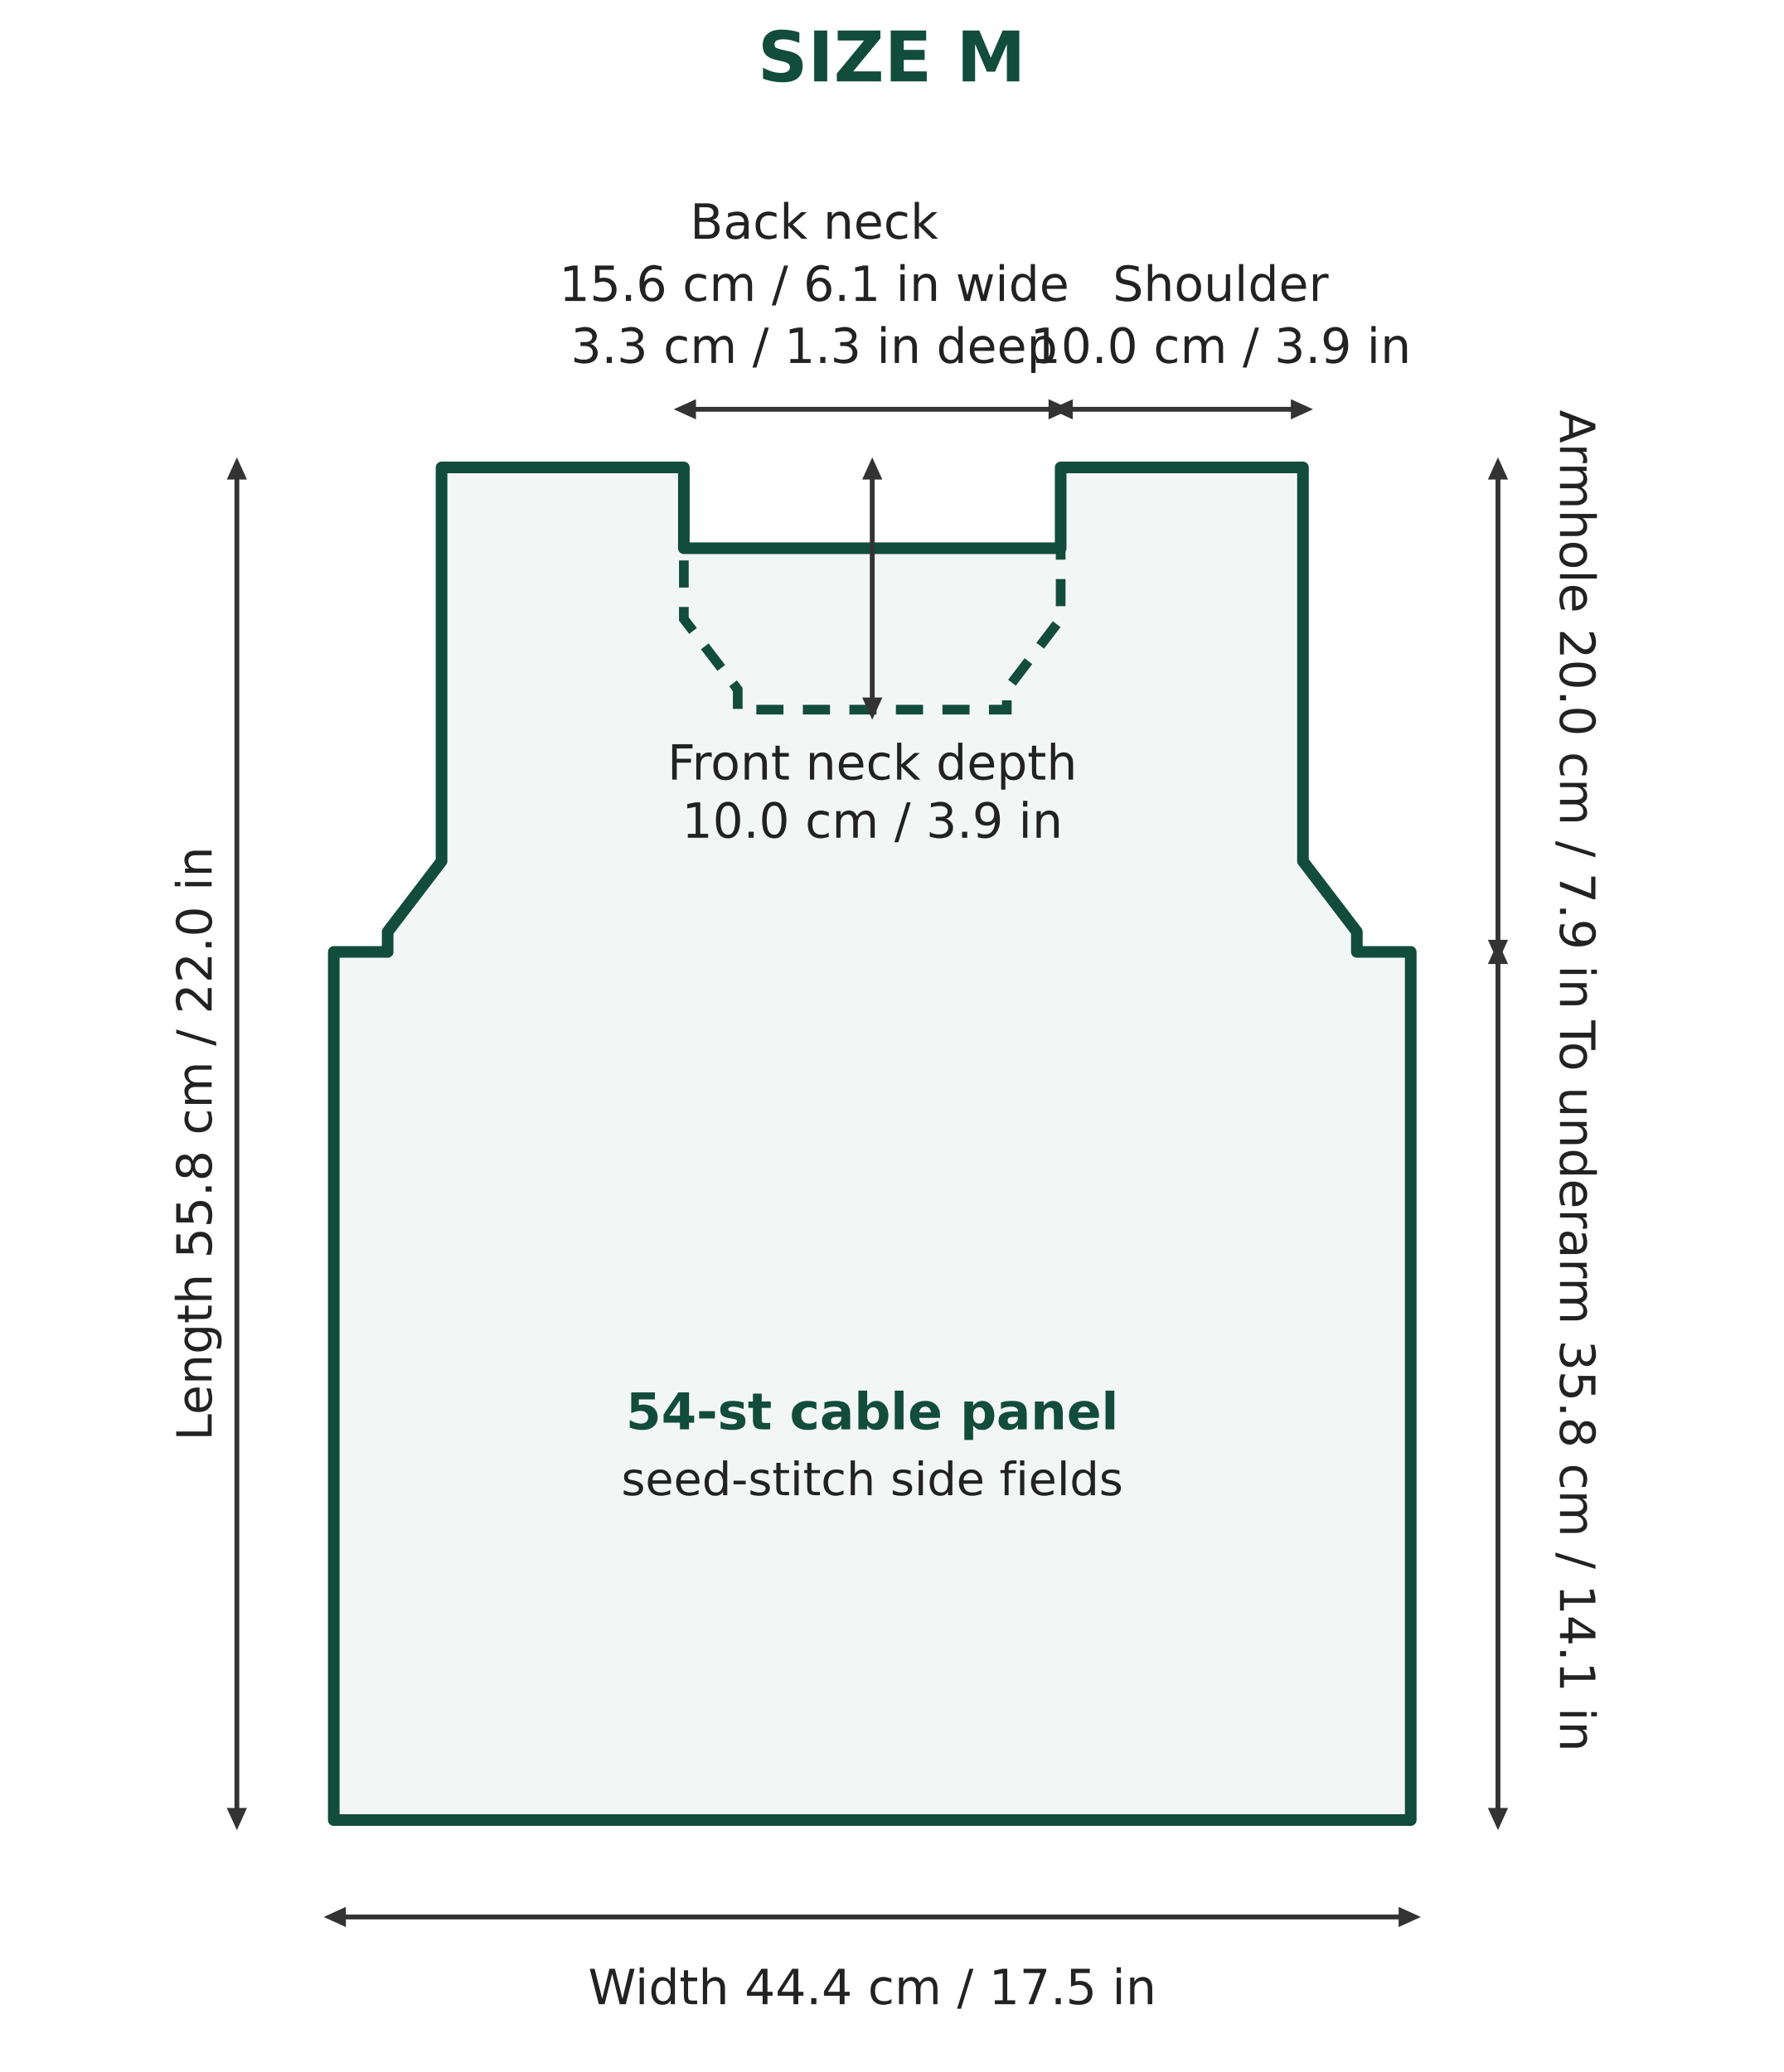
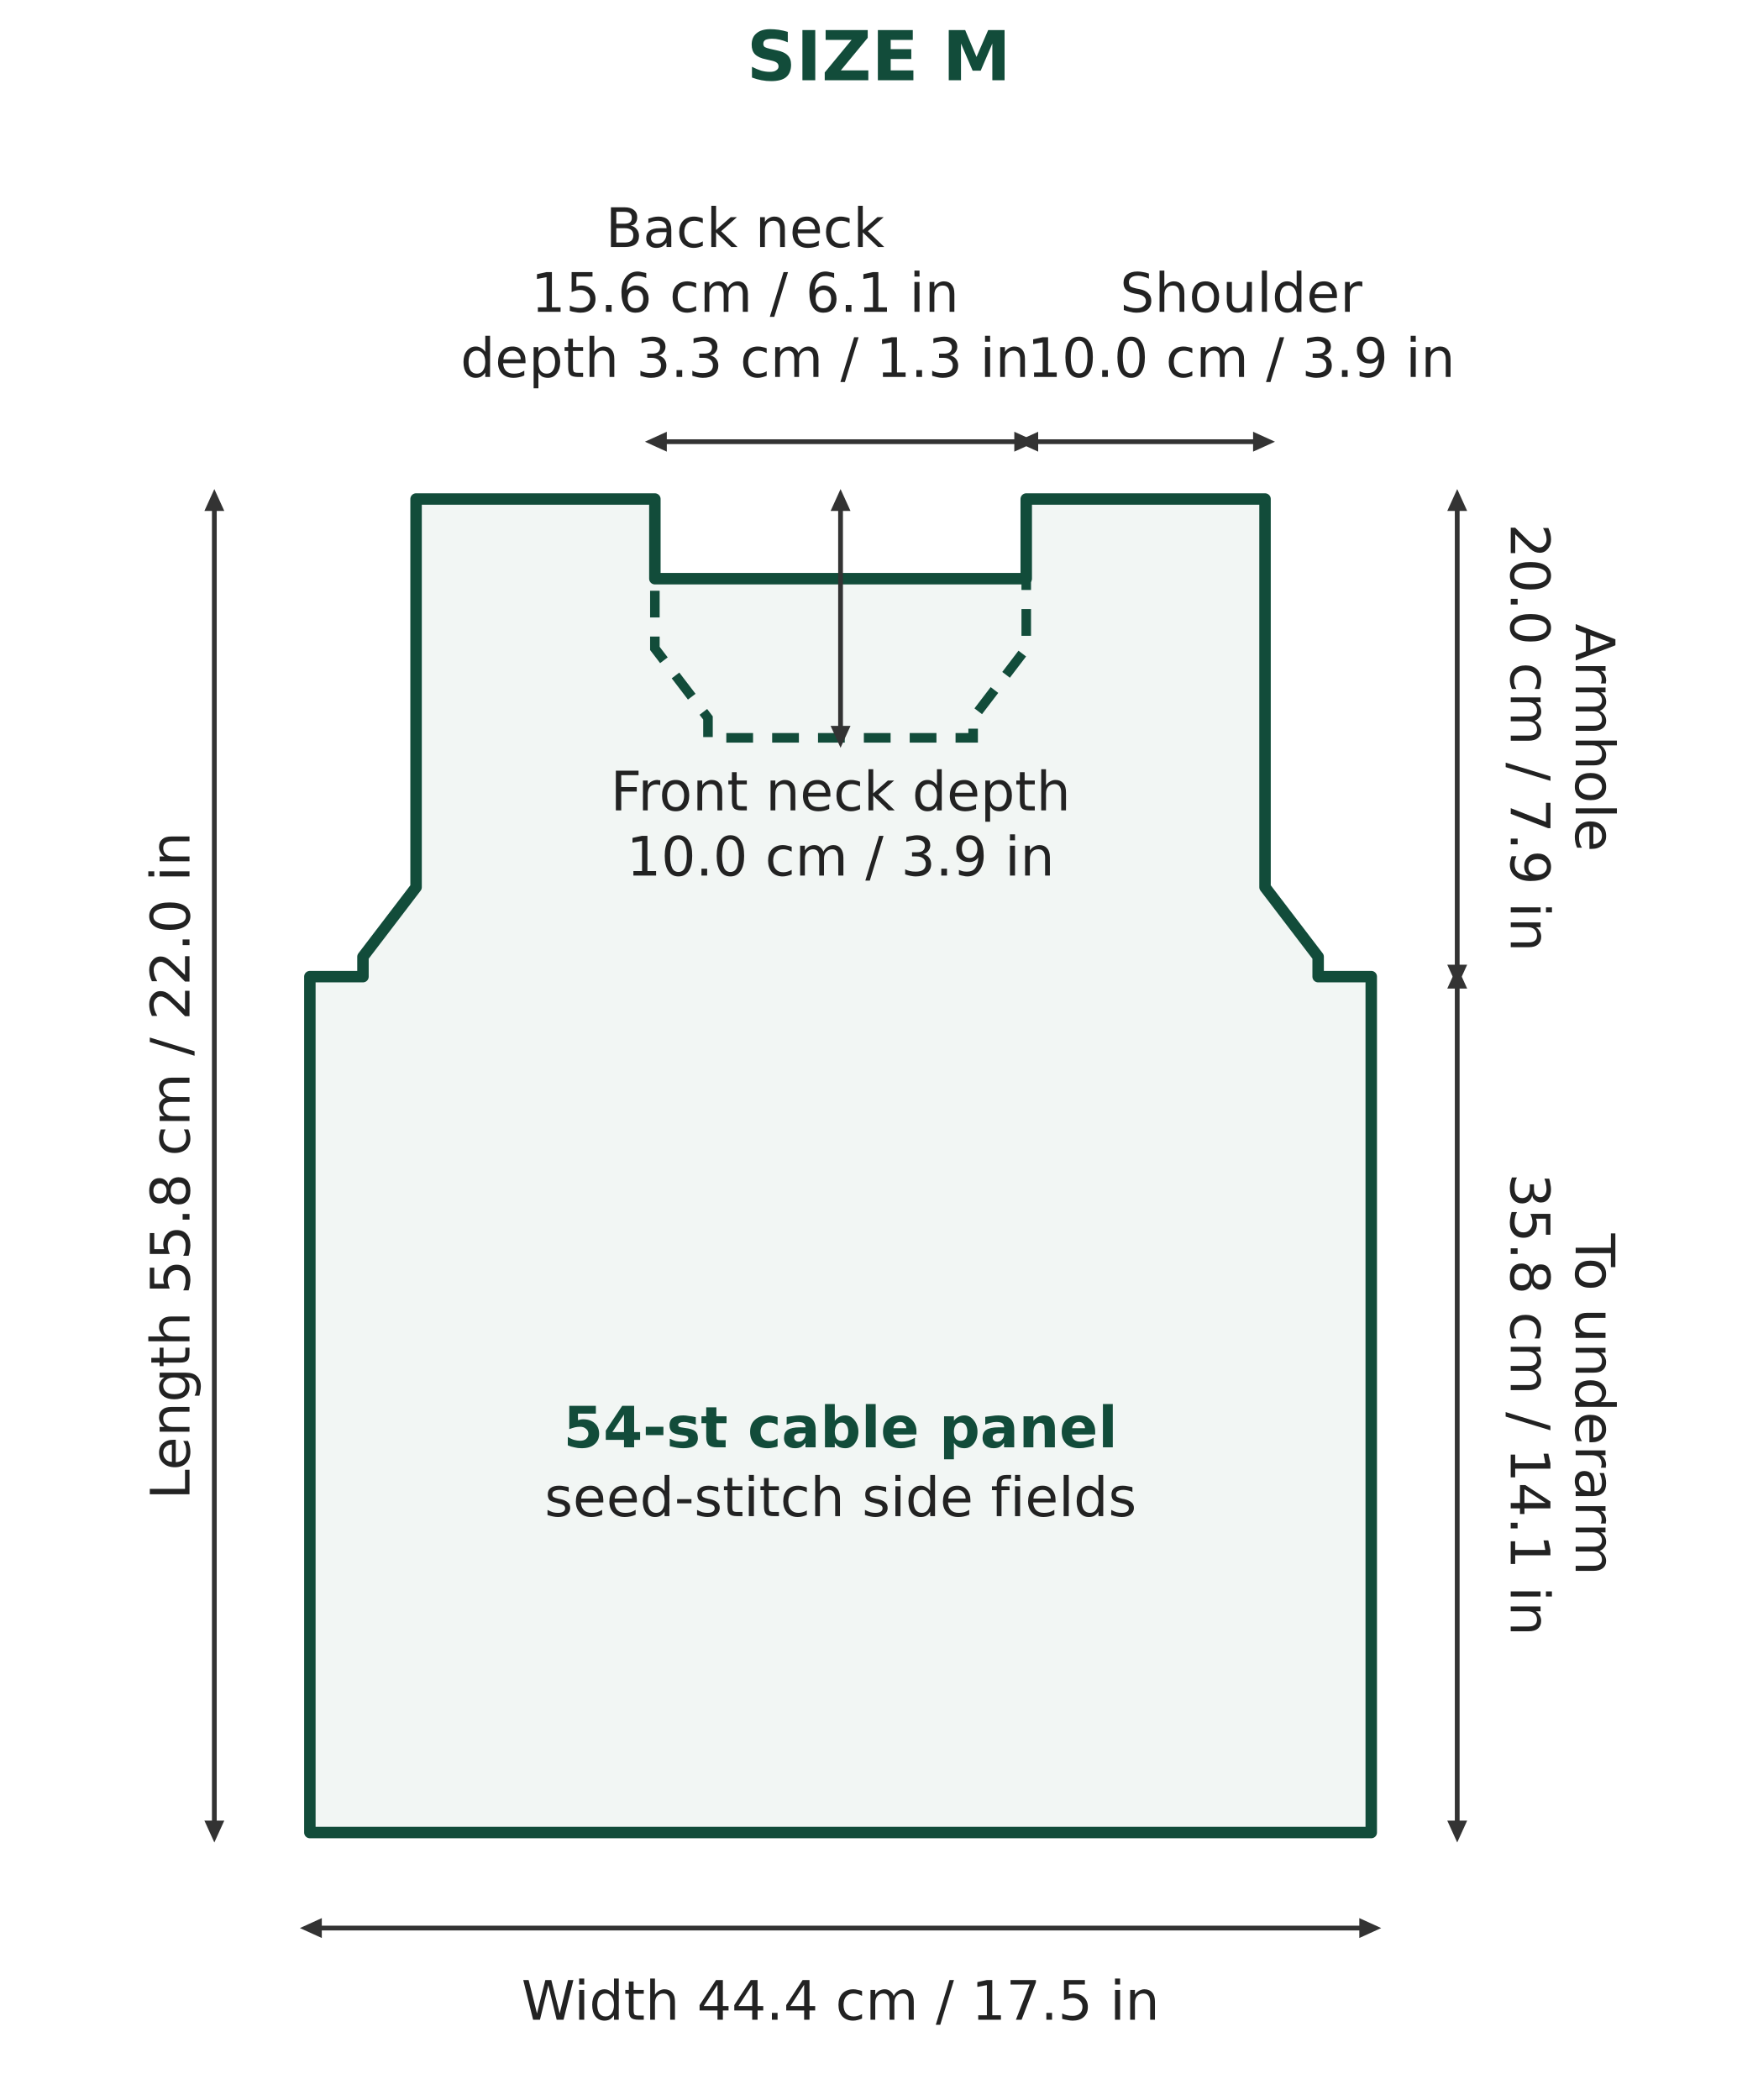
- <svg xmlns="http://www.w3.org/2000/svg" width="92mm" height="106.92mm" viewBox="0 0 92 106.92">
+ <svg xmlns="http://www.w3.org/2000/svg" width="92mm" height="109.92mm" viewBox="0 0 92 109.92">
  <defs>
    <marker id="a" viewBox="0 0 6 6" refX="3" refY="3" markerWidth="5" markerHeight="5" orient="auto-start-reverse">
      <path d="M0,0.5 L5.5,3 L0,5.5 z" fill="#333" />
    </marker>
  </defs>
-   <polygon points="17.22,93.92 72.78,93.92 72.78,49.12 70,49.12 70,48.08 67.22,44.44 67.22,24.12 54.72,24.12 54.72,28.29 35.28,28.29 35.28,24.12 22.78,24.12 22.78,44.44 20,48.08 20,49.12 17.22,49.12" fill="#f2f6f4" stroke="#124c3a" stroke-width="0.6" stroke-linejoin="round" />
-   <polyline points="35.28,24.12 35.28,31.94 38.06,35.58 38.06,36.62 51.94,36.62 51.94,35.58 54.72,31.94 54.72,24.12" fill="none" stroke="#124c3a" stroke-width="0.5" stroke-dasharray="1.4,1" />
-   <line x1="17.22" y1="98.92" x2="72.78" y2="98.92" stroke="#333" stroke-width="0.25" marker-start="url(#a)" marker-end="url(#a)" />
-   <text x="45" y="103.42" font-family="Carlito, 'DejaVu Sans', sans-serif" font-size="2.5" text-anchor="middle" font-weight="normal" fill="#222">Width 44.4 cm / 17.5 in</text>
-   <line x1="12.22" y1="93.92" x2="12.22" y2="24.12" stroke="#333" stroke-width="0.25" marker-start="url(#a)" marker-end="url(#a)" />
-   <text x="10.92" y="59.02" font-family="Carlito, 'DejaVu Sans', sans-serif" font-size="2.5" text-anchor="middle" font-weight="normal" fill="#222" transform="rotate(-90 10.92 59.02)">Length 55.8 cm / 22.0 in</text>
-   <line x1="77.28" y1="93.92" x2="77.28" y2="49.12" stroke="#333" stroke-width="0.25" marker-start="url(#a)" marker-end="url(#a)" />
-   <text x="80.48" y="71.52" font-family="Carlito, 'DejaVu Sans', sans-serif" font-size="2.5" text-anchor="middle" font-weight="normal" fill="#222" transform="rotate(90 80.48 71.52)">To underarm 35.8 cm / 14.1 in</text>
-   <line x1="77.28" y1="49.12" x2="77.28" y2="24.12" stroke="#333" stroke-width="0.25" marker-start="url(#a)" marker-end="url(#a)" />
-   <text x="80.48" y="36.62" font-family="Carlito, 'DejaVu Sans', sans-serif" font-size="2.5" text-anchor="middle" font-weight="normal" fill="#222" transform="rotate(90 80.48 36.62)">Armhole 20.0 cm / 7.9 in</text>
-   <line x1="54.72" y1="21.12" x2="67.22" y2="21.12" stroke="#333" stroke-width="0.25" marker-start="url(#a)" marker-end="url(#a)" />
-   <text x="62.97" y="15.53" font-family="Carlito, 'DejaVu Sans', sans-serif" font-size="2.5" text-anchor="middle" font-weight="normal" fill="#222">Shoulder</text>
-   <text x="62.97" y="18.73" font-family="Carlito, 'DejaVu Sans', sans-serif" font-size="2.5" text-anchor="middle" font-weight="normal" fill="#222">10.0 cm / 3.9 in</text>
-   <line x1="35.28" y1="21.12" x2="54.72" y2="21.12" stroke="#333" stroke-width="0.25" marker-start="url(#a)" marker-end="url(#a)" />
-   <text x="42" y="12.32" font-family="Carlito, 'DejaVu Sans', sans-serif" font-size="2.5" text-anchor="middle" font-weight="normal" fill="#222">Back neck</text>
-   <text x="42" y="15.53" font-family="Carlito, 'DejaVu Sans', sans-serif" font-size="2.5" text-anchor="middle" font-weight="normal" fill="#222">15.6 cm / 6.1 in wide</text>
-   <text x="42" y="18.73" font-family="Carlito, 'DejaVu Sans', sans-serif" font-size="2.5" text-anchor="middle" font-weight="normal" fill="#222">3.3 cm / 1.3 in deep</text>
-   <line x1="45" y1="24.12" x2="45" y2="36.62" stroke="#333" stroke-width="0.25" marker-start="url(#a)" marker-end="url(#a)" />
-   <text x="45" y="40.23" font-family="Carlito, 'DejaVu Sans', sans-serif" font-size="2.5" text-anchor="middle" font-weight="normal" fill="#222">Front neck depth</text>
-   <text x="45" y="43.23" font-family="Carlito, 'DejaVu Sans', sans-serif" font-size="2.5" text-anchor="middle" font-weight="normal" fill="#222">10.0 cm / 3.9 in</text>
-   <text x="45" y="73.76" font-family="Carlito, 'DejaVu Sans', sans-serif" font-size="2.62" text-anchor="middle" font-weight="bold" fill="#124c3a">54-st cable panel</text>
-   <text x="45" y="77.16" font-family="Carlito, 'DejaVu Sans', sans-serif" font-size="2.38" text-anchor="middle" font-weight="normal" fill="#222">seed-stitch side fields</text>
-   <text x="46" y="4.2" font-family="Carlito, 'DejaVu Sans', sans-serif" font-size="3.6" text-anchor="middle" font-weight="bold" fill="#124c3a">SIZE M</text>
+   <polygon points="16.22,95.92 71.78,95.92 71.78,51.12 69,51.12 69,50.08 66.22,46.44 66.22,26.12 53.72,26.12 53.72,30.29 34.28,30.29 34.28,26.12 21.78,26.12 21.78,46.44 19,50.08 19,51.12 16.22,51.12" fill="#f2f6f4" stroke="#124c3a" stroke-width="0.6" stroke-linejoin="round" />
+   <polyline points="34.28,26.12 34.28,33.94 37.06,37.58 37.06,38.62 50.94,38.62 50.94,37.58 53.72,33.94 53.72,26.12" fill="none" stroke="#124c3a" stroke-width="0.5" stroke-dasharray="1.4,1" />
+   <line x1="16.22" y1="100.92" x2="71.78" y2="100.92" stroke="#333" stroke-width="0.25" marker-start="url(#a)" marker-end="url(#a)" />
+   <text x="44" y="105.72" font-family="Carlito, 'DejaVu Sans', sans-serif" font-size="2.85" text-anchor="middle" font-weight="normal" fill="#222" style="font-variant-ligatures:none">Width 44.4 cm / 17.5 in</text>
+   <line x1="11.22" y1="95.92" x2="11.22" y2="26.12" stroke="#333" stroke-width="0.25" marker-start="url(#a)" marker-end="url(#a)" />
+   <text x="9.92" y="61.02" font-family="Carlito, 'DejaVu Sans', sans-serif" font-size="2.85" text-anchor="middle" font-weight="normal" fill="#222" style="font-variant-ligatures:none" transform="rotate(-90 9.92 61.02)">Length 55.8 cm / 22.0 in</text>
+   <line x1="76.28" y1="95.92" x2="76.28" y2="51.12" stroke="#333" stroke-width="0.25" marker-start="url(#a)" marker-end="url(#a)" />
+   <text x="82.48" y="73.52" font-family="Carlito, 'DejaVu Sans', sans-serif" font-size="2.85" text-anchor="middle" font-weight="normal" fill="#222" style="font-variant-ligatures:none" transform="rotate(90 82.48 73.52)">To underarm</text>
+   <text x="79.08" y="73.52" font-family="Carlito, 'DejaVu Sans', sans-serif" font-size="2.85" text-anchor="middle" font-weight="normal" fill="#222" style="font-variant-ligatures:none" transform="rotate(90 79.08 73.52)">35.8 cm / 14.1 in</text>
+   <line x1="76.28" y1="51.12" x2="76.28" y2="26.12" stroke="#333" stroke-width="0.25" marker-start="url(#a)" marker-end="url(#a)" />
+   <text x="82.48" y="38.62" font-family="Carlito, 'DejaVu Sans', sans-serif" font-size="2.85" text-anchor="middle" font-weight="normal" fill="#222" style="font-variant-ligatures:none" transform="rotate(90 82.48 38.62)">Armhole</text>
+   <text x="79.08" y="38.62" font-family="Carlito, 'DejaVu Sans', sans-serif" font-size="2.85" text-anchor="middle" font-weight="normal" fill="#222" style="font-variant-ligatures:none" transform="rotate(90 79.08 38.62)">20.0 cm / 7.9 in</text>
+   <line x1="53.72" y1="23.12" x2="66.22" y2="23.12" stroke="#333" stroke-width="0.25" marker-start="url(#a)" marker-end="url(#a)" />
+   <text x="64.97" y="16.32" font-family="Carlito, 'DejaVu Sans', sans-serif" font-size="2.85" text-anchor="middle" font-weight="normal" fill="#222" style="font-variant-ligatures:none">Shoulder</text>
+   <text x="64.97" y="19.73" font-family="Carlito, 'DejaVu Sans', sans-serif" font-size="2.85" text-anchor="middle" font-weight="normal" fill="#222" style="font-variant-ligatures:none">10.0 cm / 3.9 in</text>
+   <line x1="34.28" y1="23.12" x2="53.72" y2="23.12" stroke="#333" stroke-width="0.25" marker-start="url(#a)" marker-end="url(#a)" />
+   <text x="39" y="12.93" font-family="Carlito, 'DejaVu Sans', sans-serif" font-size="2.85" text-anchor="middle" font-weight="normal" fill="#222" style="font-variant-ligatures:none">Back neck</text>
+   <text x="39" y="16.32" font-family="Carlito, 'DejaVu Sans', sans-serif" font-size="2.85" text-anchor="middle" font-weight="normal" fill="#222" style="font-variant-ligatures:none">15.6 cm / 6.1 in</text>
+   <text x="39" y="19.73" font-family="Carlito, 'DejaVu Sans', sans-serif" font-size="2.85" text-anchor="middle" font-weight="normal" fill="#222" style="font-variant-ligatures:none">depth 3.3 cm / 1.3 in</text>
+   <line x1="44" y1="26.12" x2="44" y2="38.62" stroke="#333" stroke-width="0.25" marker-start="url(#a)" marker-end="url(#a)" />
+   <text x="44" y="42.42" font-family="Carlito, 'DejaVu Sans', sans-serif" font-size="2.85" text-anchor="middle" font-weight="normal" fill="#222" style="font-variant-ligatures:none">Front neck depth</text>
+   <text x="44" y="45.83" font-family="Carlito, 'DejaVu Sans', sans-serif" font-size="2.85" text-anchor="middle" font-weight="normal" fill="#222" style="font-variant-ligatures:none">10.0 cm / 3.9 in</text>
+   <text x="44" y="75.76" font-family="Carlito, 'DejaVu Sans', sans-serif" font-size="2.99" text-anchor="middle" font-weight="bold" fill="#124c3a" style="font-variant-ligatures:none">54-st cable panel</text>
+   <text x="44" y="79.36" font-family="Carlito, 'DejaVu Sans', sans-serif" font-size="2.85" text-anchor="middle" font-weight="normal" fill="#222" style="font-variant-ligatures:none">seed-stitch side fields</text>
+   <text x="46" y="4.2" font-family="Carlito, 'DejaVu Sans', sans-serif" font-size="3.6" text-anchor="middle" font-weight="bold" fill="#124c3a" style="font-variant-ligatures:none">SIZE M</text>
</svg>
